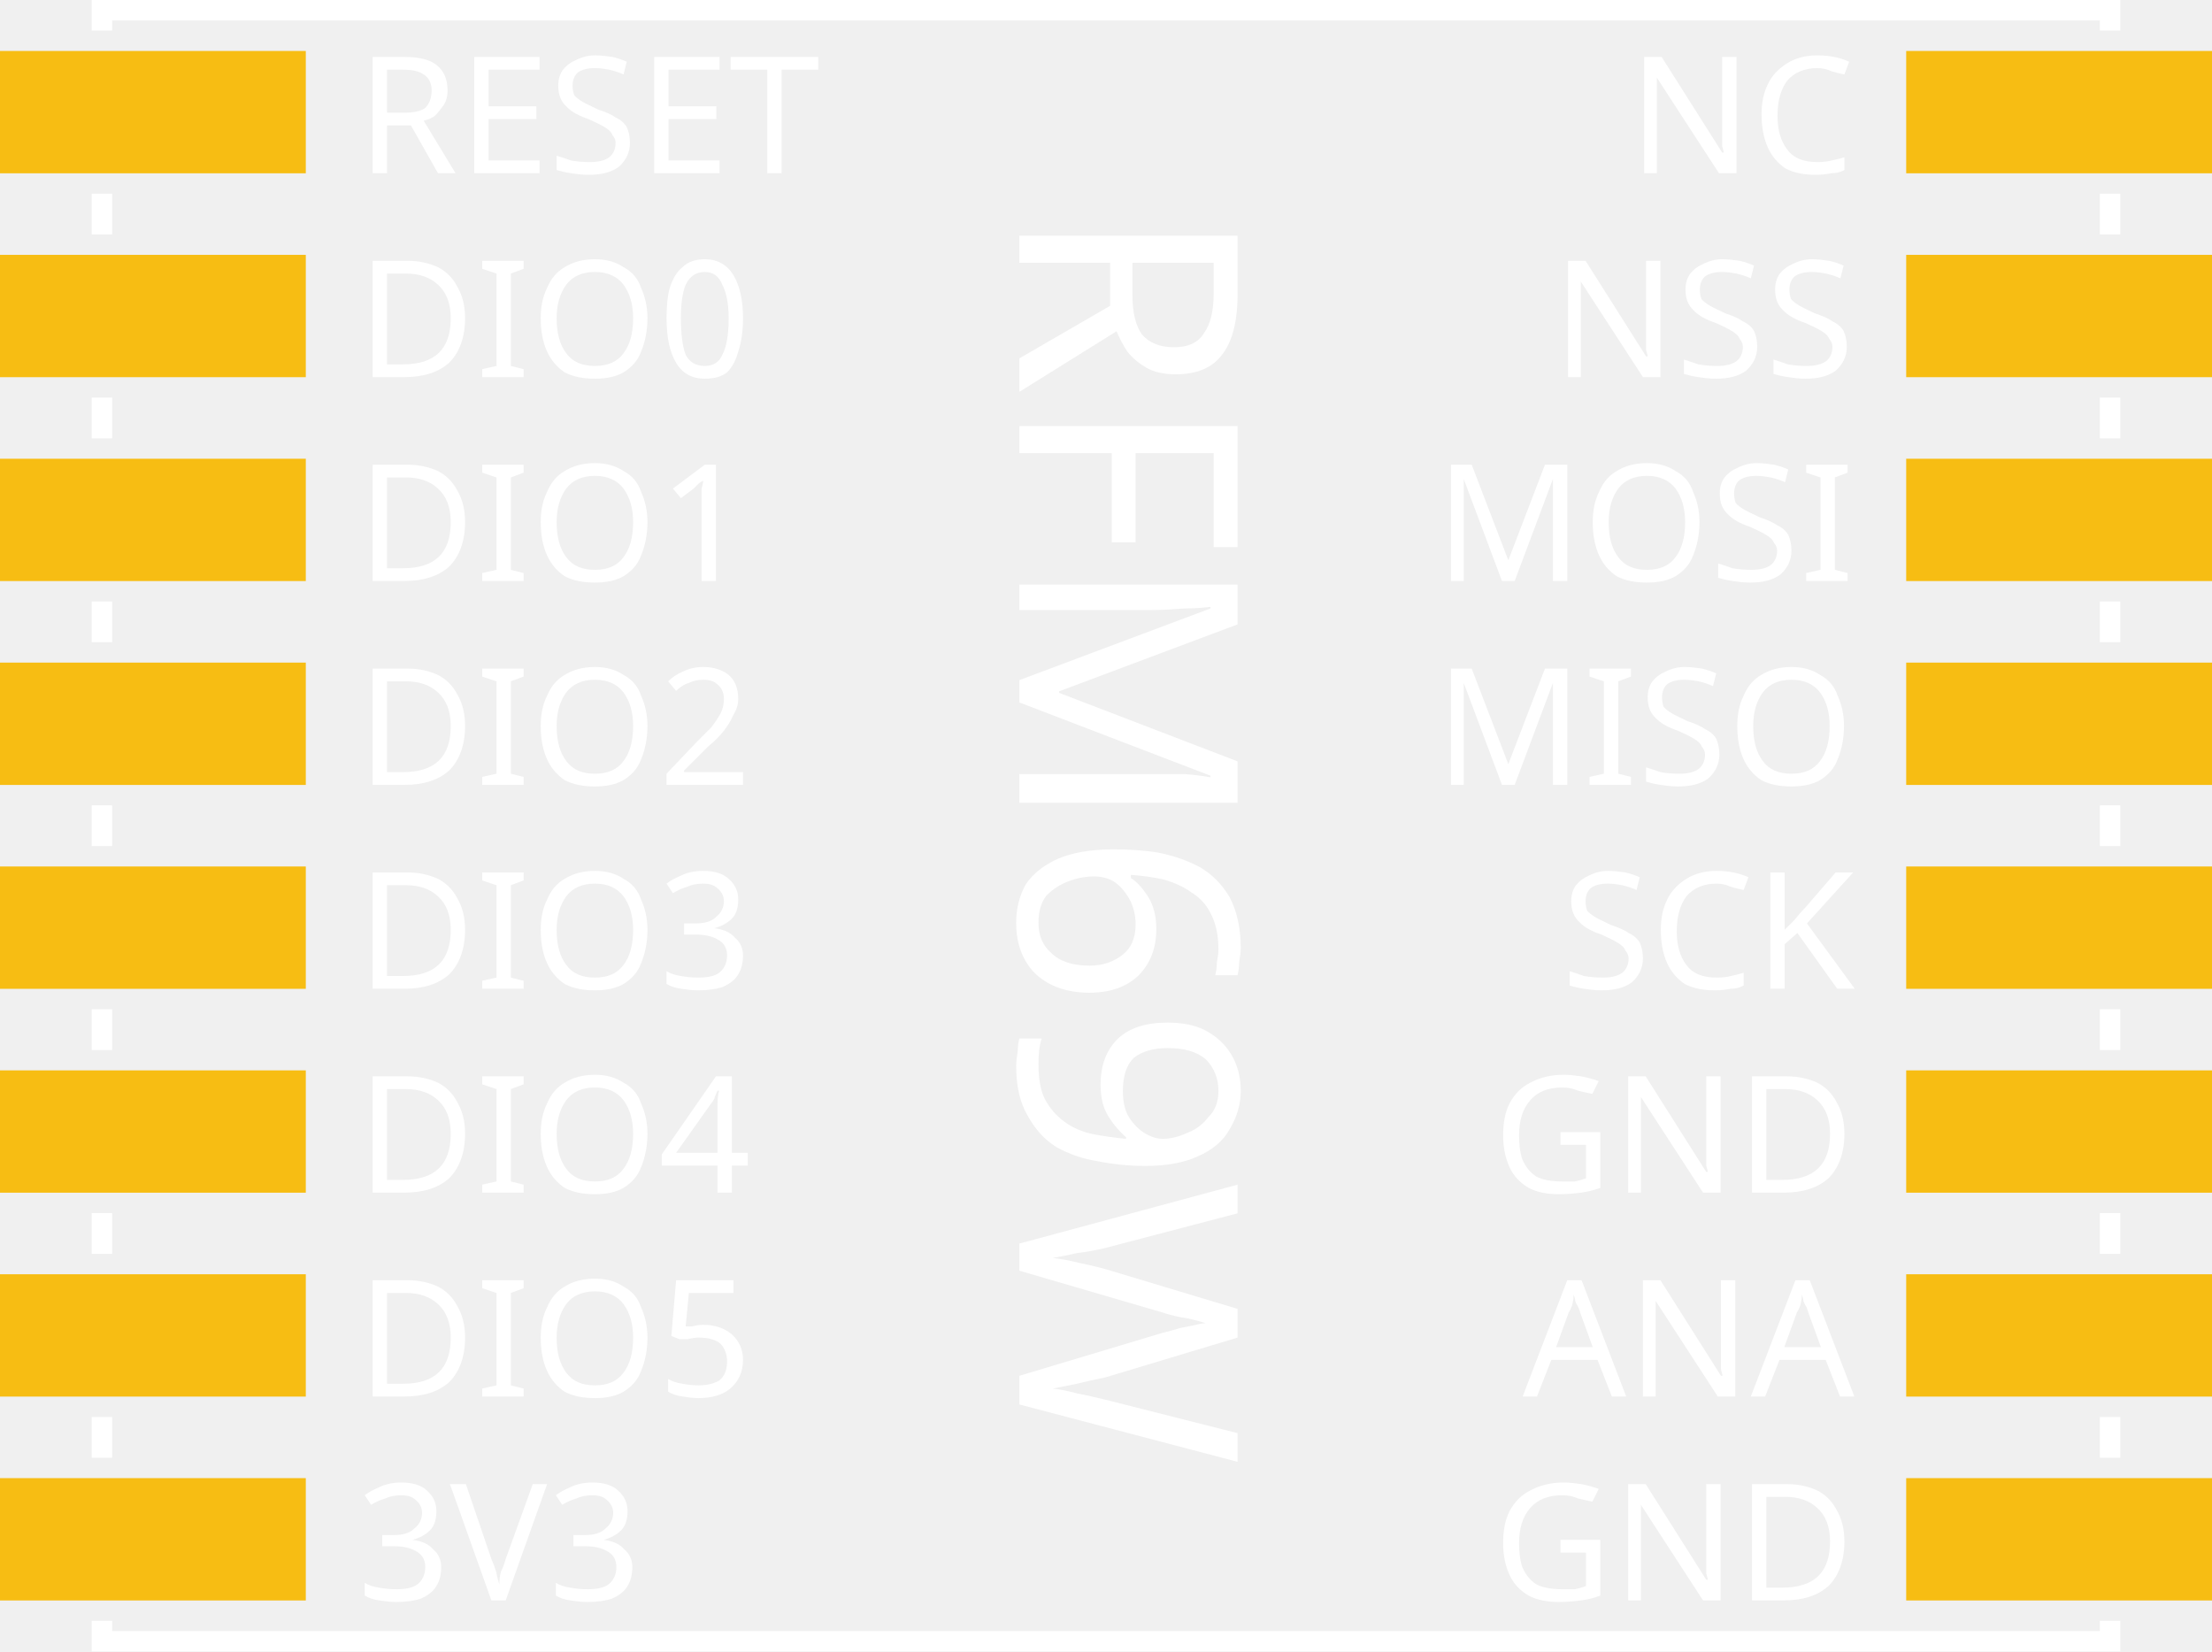
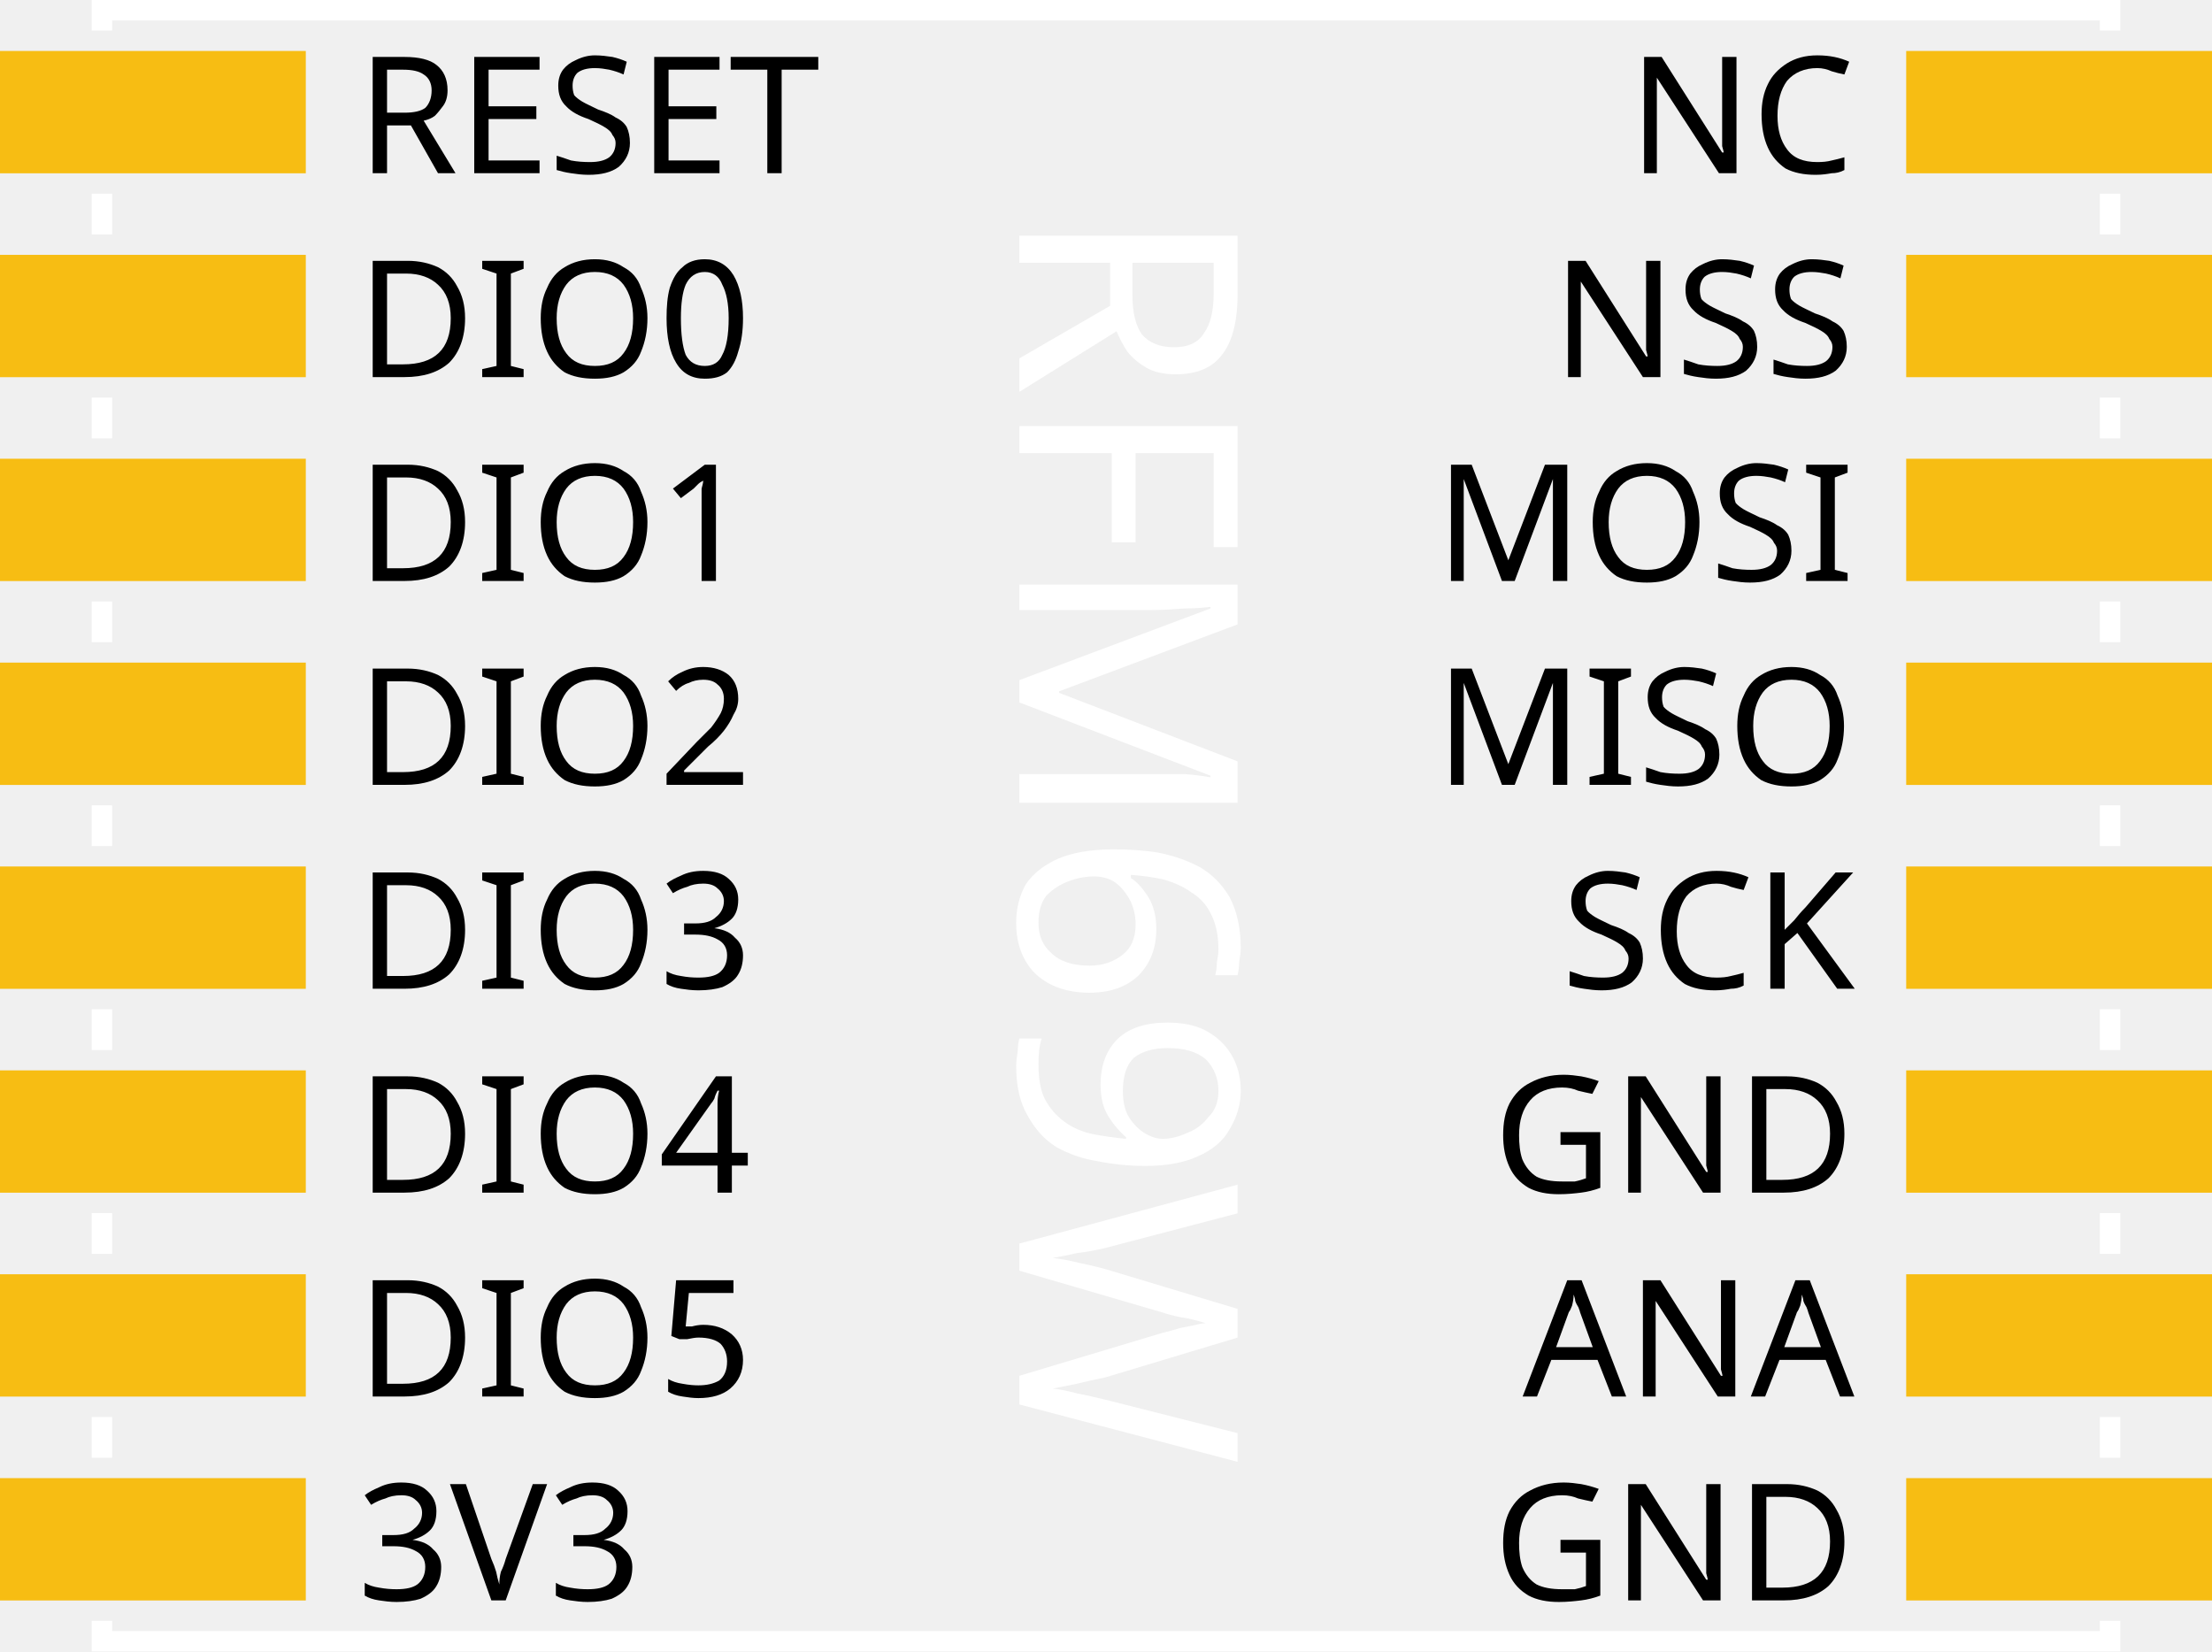
- <svg xmlns="http://www.w3.org/2000/svg" width="21.7mm" height="16.2mm" viewBox="0 0 21.7 16.2" version="1.1" id="svg8">
+ <svg xmlns="http://www.w3.org/2000/svg" version="1.2" width="21.7mm" height="16.2mm" viewBox="0 0 21.7 16.2" id="svg">
  <g id="silkscreen">
-     <path id="chip-outline" stroke="none" fill="#ffffff" d="M 0.9 0 h 19.9 v 0.3 h -0.2 v -0.1 h -19.5 v 0.1 h -0.2 Z M 0.9 1.9 h 0.2 v 0.4 h -0.2 Z M 0.9 3.9 h 0.2 v 0.4 h -0.2 Z M 0.9 5.9 h 0.2 v 0.4 h -0.2 Z M 0.9 7.9 h 0.2 v 0.4 h -0.2 Z M 0.9 9.9 h 0.2 v 0.4 h -0.2 Z M 0.9 11.9 h 0.2 v 0.4 h -0.2 Z M 0.9 13.9 h 0.2 v 0.4 h -0.2 Z M 20.6 1.9 h 0.2 v 0.4 h -0.2 Z M 20.6 3.9 h 0.2 v 0.4 h -0.2 Z  M 20.6 5.9 h 0.2 v 0.4 h -0.2 Z M 20.6 7.9 h 0.2 v 0.4 h -0.2 Z M 20.6 9.9 h 0.2 v 0.4 h -0.2 Z M 20.6 11.9 h 0.2 v 0.4 h -0.2 Z M 20.6 13.9 h 0.2 v 0.4 h -0.2 Z M 0.9 15.9 h 0.2 v 0.1 h 19.5 v -0.1 h 0.2 v 0.3 h -19.9 Z" />
-     <text id="part-label" transform="rotate(90, 11, 8)" style="fill:#ffffff;font-family:OCRA;font-size:3px" text-anchor="middle" x="11.2" y="9">RFM69W</text>
-     <text style="fill:#ffffff;font-family:OCRA;font-size:1.6px" x="3.5" y="1.7" id="pin1-label">RESET</text>
-     <text style="fill:#ffffff;font-family:OCRA;font-size:1.6px" x="3.5" y="3.7" id="pin2-label">DIO0</text>
-     <text style="fill:#ffffff;font-family:OCRA;font-size:1.6px" x="3.5" y="5.7" id="pin3-label">DIO1</text>
-     <text style="fill:#ffffff;font-family:OCRA;font-size:1.6px" x="3.5" y="7.7" id="pin4-label">DIO2</text>
-     <text style="fill:#ffffff;font-family:OCRA;font-size:1.6px" x="3.5" y="9.7" id="pin5-label">DIO3</text>
-     <text style="fill:#ffffff;font-family:OCRA;font-size:1.6px" x="3.5" y="11.7" id="pin6-label">DIO4</text>
-     <text style="fill:#ffffff;font-family:OCRA;font-size:1.6px" x="3.5" y="13.7" id="pin7-label">DIO5</text>
-     <text style="fill:#ffffff;font-family:OCRA;font-size:1.6px" x="3.5" y="15.7" id="pin8-label">3V3</text>
-     <text style="fill:#ffffff;font-family:OCRA;font-size:1.6px" text-anchor="end" x="18.2" y="15.7" id="pin9-label">GND</text>
-     <text style="fill:#ffffff;font-family:OCRA;font-size:1.6px" text-anchor="end" x="18.2" y="13.7" id="pin10-label">ANA</text>
-     <text style="fill:#ffffff;font-family:OCRA;font-size:1.6px" text-anchor="end" x="18.2" y="11.7" id="pin11-label">GND</text>
-     <text style="fill:#ffffff;font-family:OCRA;font-size:1.6px" text-anchor="end" x="18.2" y="9.7" id="pin12-label">SCK</text>
-     <text style="fill:#ffffff;font-family:OCRA;font-size:1.6px" text-anchor="end" x="18.2" y="7.7" id="pin13-label">MISO</text>
-     <text style="fill:#ffffff;font-family:OCRA;font-size:1.6px" text-anchor="end" x="18.2" y="5.7" id="pin14-label">MOSI</text>
-     <text style="fill:#ffffff;font-family:OCRA;font-size:1.6px" text-anchor="end" x="18.2" y="3.7" id="pin15-label">NSS</text>
-     <text style="fill:#ffffff;font-family:OCRA;font-size:1.6px" text-anchor="end" x="18.2" y="1.7" id="pin16-label">NC</text>
+     <path fill="#ffffff" stroke="none" d="M 0.9 0 h 19.9 v 0.3 h -0.2 v -0.1 h -19.5 v 0.1 h -0.2 Z M 0.9 1.9 h 0.2 v 0.4 h -0.2 Z M 0.9 3.9 h 0.2 v 0.4 h -0.2 Z M 0.9 5.9 h 0.2 v 0.4 h -0.2 Z M 0.9 7.9 h 0.2 v 0.4 h -0.2 Z M 0.9 9.9 h 0.2 v 0.4 h -0.2 Z M 0.9 11.9 h 0.2 v 0.4 h -0.2 Z M 0.9 13.9 h 0.2 v 0.4 h -0.2 Z M 20.6 1.9 h 0.2 v 0.4 h -0.2 Z M 20.6 3.9 h 0.2 v 0.4 h -0.2 Z  M 20.6 5.9 h 0.2 v 0.4 h -0.2 Z M 20.6 7.9 h 0.2 v 0.4 h -0.2 Z M 20.6 9.9 h 0.2 v 0.4 h -0.2 Z M 20.6 11.9 h 0.2 v 0.4 h -0.2 Z M 20.6 13.9 h 0.2 v 0.4 h -0.2 Z M 0.9 15.9 h 0.2 v 0.1 h 19.5 v -0.1 h 0.2 v 0.3 h -19.9 Z" id="chip-outline" />
+     <text fill="#ffffff" font-family="OCRA" text-anchor="middle" font-size="3px" x="11.2" y="9" transform="rotate(90, 11, 8)" id="part-label">RFM69W</text>
+     <text font-family="OCRA" font-size="1.6px" x="3.5" y="1.7" id="pin1-label">RESET</text>
+     <text font-family="OCRA" font-size="1.6px" x="3.5" y="3.7" id="pin2-label">DIO0</text>
+     <text font-family="OCRA" font-size="1.6px" x="3.5" y="5.7" id="pin3-label">DIO1</text>
+     <text font-family="OCRA" font-size="1.6px" x="3.5" y="7.7" id="pin4-label">DIO2</text>
+     <text font-family="OCRA" font-size="1.6px" x="3.5" y="9.7" id="pin5-label">DIO3</text>
+     <text font-family="OCRA" font-size="1.6px" x="3.5" y="11.7" id="pin6-label">DIO4</text>
+     <text font-family="OCRA" font-size="1.6px" x="3.5" y="13.7" id="pin7-label">DIO5</text>
+     <text font-family="OCRA" font-size="1.6px" x="3.5" y="15.7" id="pin8-label">3V3</text>
+     <text font-family="OCRA" text-anchor="end" font-size="1.6px" x="18.2" y="15.7" id="pin9-label">GND</text>
+     <text font-family="OCRA" text-anchor="end" font-size="1.6px" x="18.2" y="13.7" id="pin10-label">ANA</text>
+     <text font-family="OCRA" text-anchor="end" font-size="1.6px" x="18.2" y="11.7" id="pin11-label">GND</text>
+     <text font-family="OCRA" text-anchor="end" font-size="1.6px" x="18.2" y="9.7" id="pin12-label">SCK</text>
+     <text font-family="OCRA" text-anchor="end" font-size="1.6px" x="18.2" y="7.7" id="pin13-label">MISO</text>
+     <text font-family="OCRA" text-anchor="end" font-size="1.6px" x="18.2" y="5.7" id="pin14-label">MOSI</text>
+     <text font-family="OCRA" text-anchor="end" font-size="1.6px" x="18.2" y="3.7" id="pin15-label">NSS</text>
+     <text font-family="OCRA" text-anchor="end" font-size="1.6px" x="18.2" y="1.7" id="pin16-label">NC</text>
  </g>
  <g id="copper1">
-     <rect style="fill:#f7bd13" id="pin1" stroke="none" width="3" height="1.2" x="0" y="0.5" />
-     <rect style="fill:#f7bd13" id="pin2" stroke="none" width="3" height="1.2" x="0" y="2.5" />
-     <rect style="fill:#f7bd13" id="pin3" stroke="none" width="3" height="1.2" x="0" y="4.5" />
-     <rect style="fill:#f7bd13" id="pin4" stroke="none" width="3" height="1.2" x="0" y="6.5" />
-     <rect style="fill:#f7bd13" id="pin5" stroke="none" width="3" height="1.2" x="0" y="8.5" />
-     <rect style="fill:#f7bd13" id="pin6" stroke="none" width="3" height="1.2" x="0" y="10.5" />
-     <rect style="fill:#f7bd13" id="pin7" stroke="none" width="3" height="1.2" x="0" y="12.5" />
-     <rect style="fill:#f7bd13" id="pin8" stroke="none" width="3" height="1.2" x="0" y="14.5" />
-     <rect style="fill:#f7bd13" id="pin9" stroke="none" width="3" height="1.2" x="18.7" y="14.5" />
-     <rect style="fill:#f7bd13" id="pin10" stroke="none" width="3" height="1.2" x="18.7" y="12.5" />
-     <rect style="fill:#f7bd13" id="pin11" stroke="none" width="3" height="1.2" x="18.7" y="10.5" />
-     <rect style="fill:#f7bd13" id="pin12" stroke="none" width="3" height="1.2" x="18.7" y="8.5" />
-     <rect style="fill:#f7bd13" id="pin13" stroke="none" width="3" height="1.2" x="18.7" y="6.5" />
-     <rect style="fill:#f7bd13" id="pin14" stroke="none" width="3" height="1.2" x="18.7" y="4.5" />
-     <rect style="fill:#f7bd13" id="pin15" stroke="none" width="3" height="1.2" x="18.7" y="2.5" />
-     <rect style="fill:#f7bd13" id="pin16" stroke="none" width="3" height="1.2" x="18.7" y="0.5" />
+     <rect fill="#f7bd13" stroke="none" width="3" height="1.2" x="0" y="0.5" id="pin1" />
+     <rect fill="#f7bd13" stroke="none" width="3" height="1.2" x="0" y="2.5" id="pin2" />
+     <rect fill="#f7bd13" stroke="none" width="3" height="1.2" x="0" y="4.5" id="pin3" />
+     <rect fill="#f7bd13" stroke="none" width="3" height="1.2" x="0" y="6.5" id="pin4" />
+     <rect fill="#f7bd13" stroke="none" width="3" height="1.2" x="0" y="8.5" id="pin5" />
+     <rect fill="#f7bd13" stroke="none" width="3" height="1.2" x="0" y="10.5" id="pin6" />
+     <rect fill="#f7bd13" stroke="none" width="3" height="1.2" x="0" y="12.5" id="pin7" />
+     <rect fill="#f7bd13" stroke="none" width="3" height="1.2" x="0" y="14.5" id="pin8" />
+     <rect fill="#f7bd13" stroke="none" width="3" height="1.2" x="18.7" y="14.5" id="pin9" />
+     <rect fill="#f7bd13" stroke="none" width="3" height="1.2" x="18.7" y="12.5" id="pin10" />
+     <rect fill="#f7bd13" stroke="none" width="3" height="1.2" x="18.7" y="10.5" id="pin11" />
+     <rect fill="#f7bd13" stroke="none" width="3" height="1.2" x="18.7" y="8.5" id="pin12" />
+     <rect fill="#f7bd13" stroke="none" width="3" height="1.2" x="18.7" y="6.5" id="pin13" />
+     <rect fill="#f7bd13" stroke="none" width="3" height="1.2" x="18.7" y="4.5" id="pin14" />
+     <rect fill="#f7bd13" stroke="none" width="3" height="1.2" x="18.7" y="2.5" id="pin15" />
+     <rect fill="#f7bd13" stroke="none" width="3" height="1.2" x="18.7" y="0.5" id="pin16" />
  </g>
</svg>
